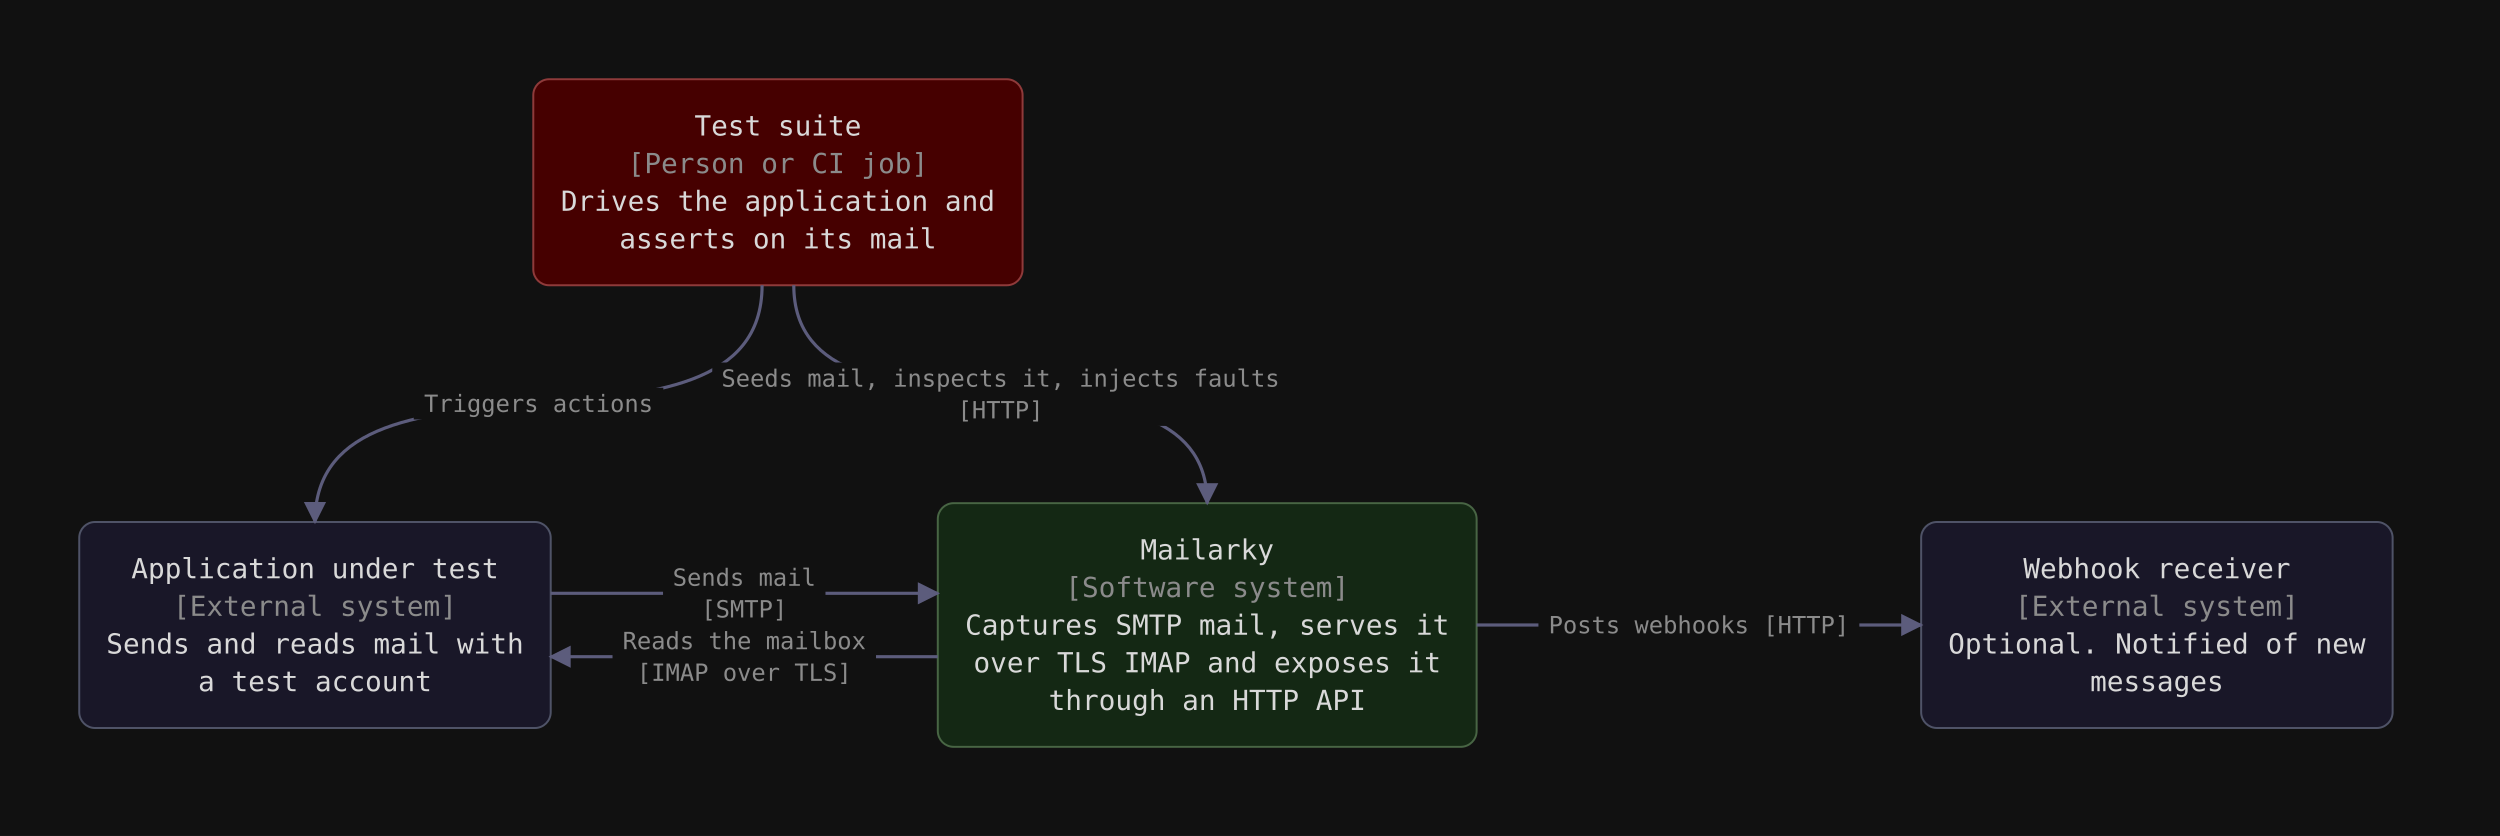
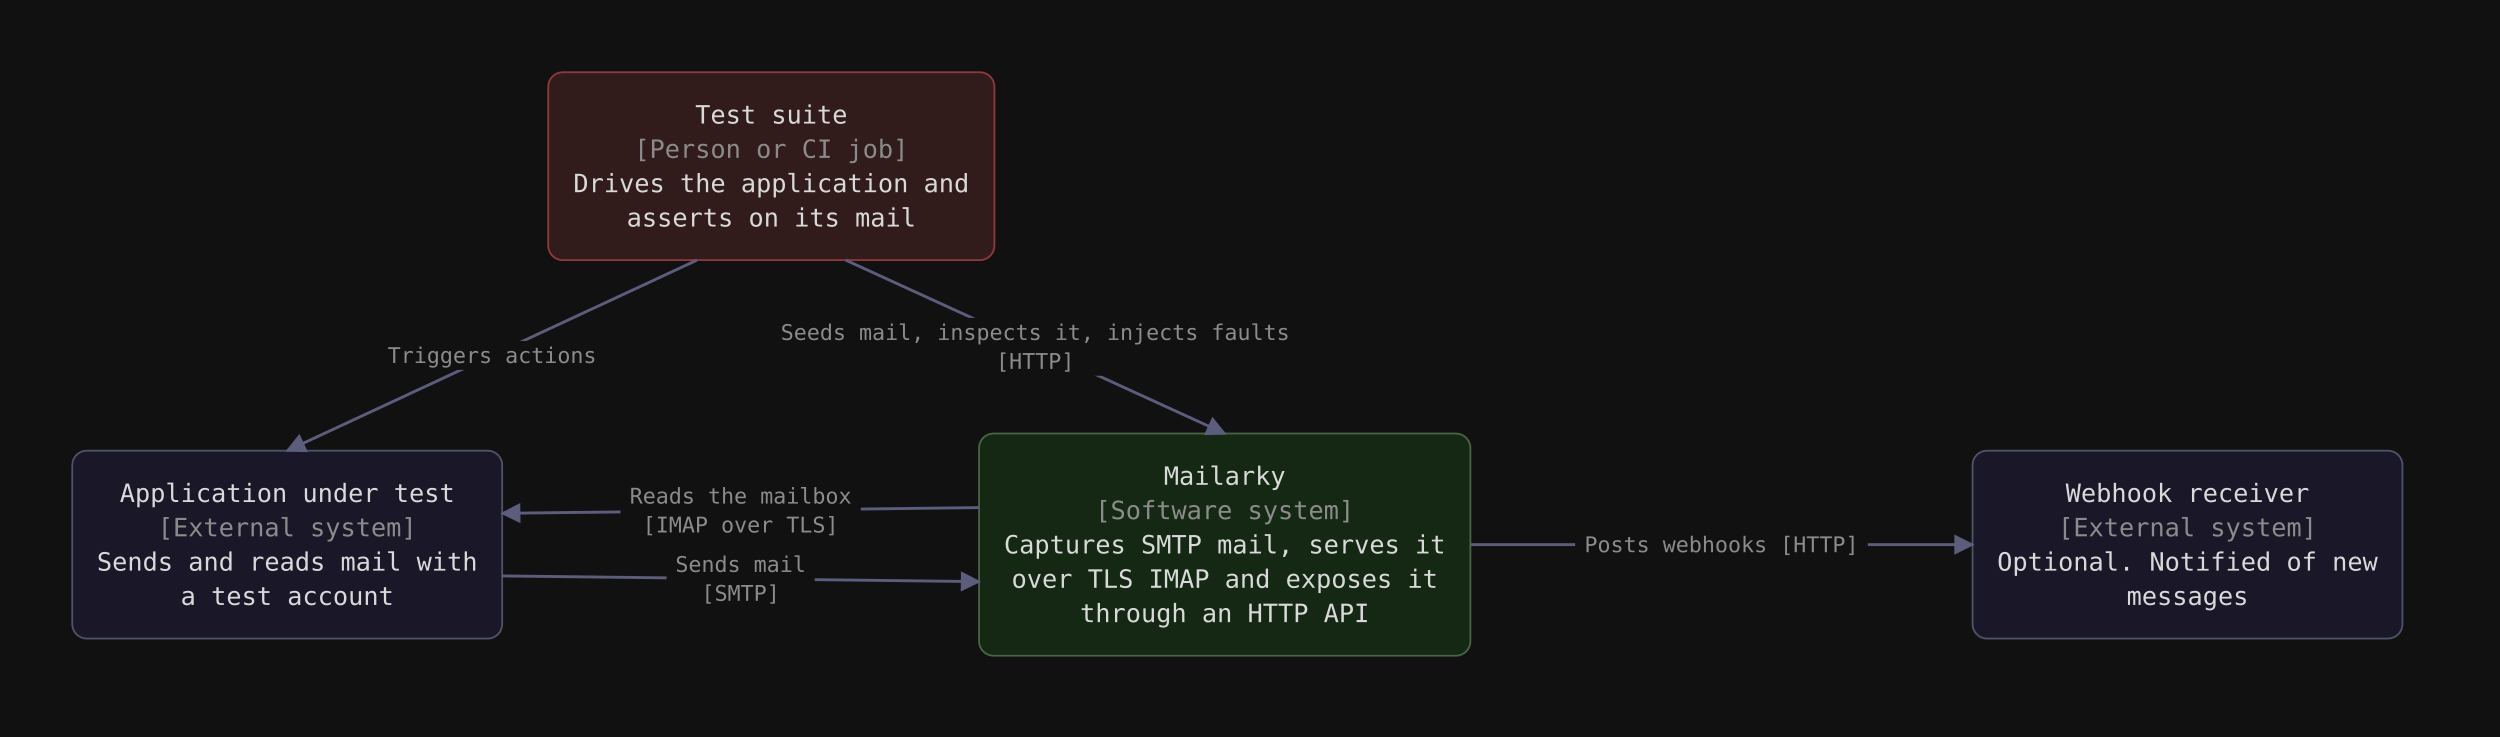
- <svg xmlns="http://www.w3.org/2000/svg" width="1262" height="422" viewBox="0 0 1262 422" font-family="'DejaVu Sans Mono', 'Menlo', 'Consolas', 'Liberation Mono', 'Courier New', monospace" font-size="14px">
+ <svg xmlns="http://www.w3.org/2000/svg" width="1384" height="408" viewBox="0 0 1384 408" font-family="'DejaVu Sans Mono', 'Menlo', 'Consolas', 'Liberation Mono', 'Courier New', monospace" font-size="14px">
  <defs>
-     <marker id="arrow-5c5c7c" viewBox="0 0 10 10" refX="9" refY="5" markerWidth="7" markerHeight="7" orient="auto-start-reverse">
-       <path d="M 0 0 L 10 5 L 0 10 z" fill="#5c5c7c" />
-     </marker>
-     <marker id="arrow-5c5c7c-back" viewBox="0 0 10 10" refX="9" refY="5" markerWidth="7" markerHeight="7" orient="auto-start-reverse">
+     <marker id="r6206dd58-arrow-5c5c7c" viewBox="0 0 10 10" refX="9" refY="5" markerWidth="7" markerHeight="7" orient="auto-start-reverse">
      <path d="M 0 0 L 10 5 L 0 10 z" fill="#5c5c7c" />
    </marker>
  </defs>
-   <rect x="0" y="0" width="1262" height="422" fill="#111111" />
-   <path d="M481.4 254 H737.4 a8 8 0 0 1 8 8 V369 a8 8 0 0 1 -8 8 H481.4 a8 8 0 0 1 -8 -8 V262 a8 8 0 0 1 8 -8 Z" fill="#142814" stroke="#486544" />
-   <text x="609.4" y="282.4" fill="#d9d9d9" text-anchor="middle">Mailarky</text>
-   <text x="609.4" y="301.4" fill="#8b8b8b" text-anchor="middle">[Software system]</text>
-   <text x="609.4" y="320.4" fill="#d9d9d9" text-anchor="middle">Captures SMTP mail, serves it</text>
-   <text x="609.4" y="339.4" fill="#d9d9d9" text-anchor="middle">over TLS IMAP and exposes it</text>
-   <text x="609.4" y="358.4" fill="#d9d9d9" text-anchor="middle">through an HTTP API</text>
-   <path d="M48 263.5 H270 a8 8 0 0 1 8 8 V359.5 a8 8 0 0 1 -8 8 H48 a8 8 0 0 1 -8 -8 V271.5 a8 8 0 0 1 8 -8 Z" fill="#191728" stroke="#4f5367" />
-   <text x="159" y="291.9" fill="#d9d9d9" text-anchor="middle">Application under test</text>
-   <text x="159" y="310.9" fill="#8b8b8b" text-anchor="middle">[External system]</text>
-   <text x="159" y="329.9" fill="#d9d9d9" text-anchor="middle">Sends and reads mail with</text>
-   <text x="159" y="348.9" fill="#d9d9d9" text-anchor="middle">a test account</text>
-   <path d="M277.2 40 H508.2 a8 8 0 0 1 8 8 V136 a8 8 0 0 1 -8 8 H277.2 a8 8 0 0 1 -8 -8 V48 a8 8 0 0 1 8 -8 Z" fill="#460000" stroke="#8f3a3a" />
-   <text x="392.7" y="68.4" fill="#d9d9d9" text-anchor="middle">Test suite</text>
-   <text x="392.7" y="87.4" fill="#8b8b8b" text-anchor="middle">[Person or CI job]</text>
-   <text x="392.7" y="106.4" fill="#d9d9d9" text-anchor="middle">Drives the application and</text>
-   <text x="392.7" y="125.4" fill="#d9d9d9" text-anchor="middle">asserts on its mail</text>
-   <path d="M963.8 249.5 H1213.8 a8 8 0 0 1 8 8 V373.5 a8 8 0 0 1 -8 8 H963.8 a8 8 0 0 1 -8 -8 V257.5 a8 8 0 0 1 8 -8 Z" fill="none" stroke="none" />
-   <path d="M977.8 263.5 H1199.8 a8 8 0 0 1 8 8 V359.5 a8 8 0 0 1 -8 8 H977.8 a8 8 0 0 1 -8 -8 V271.5 a8 8 0 0 1 8 -8 Z" fill="#191728" stroke="#4f5367" />
-   <text x="1088.8" y="291.9" fill="#d9d9d9" text-anchor="middle">Webhook receiver</text>
-   <text x="1088.8" y="310.9" fill="#8b8b8b" text-anchor="middle">[External system]</text>
-   <text x="1088.8" y="329.9" fill="#d9d9d9" text-anchor="middle">Optional. Notified of new</text>
-   <text x="1088.8" y="348.9" fill="#d9d9d9" text-anchor="middle">messages</text>
-   <path d="M 384.7 144 C 384.7 246.15, 159 161.35, 159 263.5" fill="none" stroke="#5c5c7c" stroke-width="1.6" marker-end="url(#arrow-5c5c7c)" />
-   <rect x="208.85" y="195.75" width="126" height="16" fill="#111111" />
+   <rect x="0" y="0" width="1384" height="408" fill="#111111" />
+   <path d="M550 240 H806 a8 8 0 0 1 8 8 V355 a8 8 0 0 1 -8 8 H550 a8 8 0 0 1 -8 -8 V248 a8 8 0 0 1 8 -8 Z" fill="#142814" stroke="#486544" />
+   <text x="678" y="268.4" fill="#d9d9d9" text-anchor="middle">Mailarky</text>
+   <text x="678" y="287.4" fill="#8b8b8b" text-anchor="middle">[Software system]</text>
+   <text x="678" y="306.4" fill="#d9d9d9" text-anchor="middle">Captures SMTP mail, serves it</text>
+   <text x="678" y="325.4" fill="#d9d9d9" text-anchor="middle">over TLS IMAP and exposes it</text>
+   <text x="678" y="344.4" fill="#d9d9d9" text-anchor="middle">through an HTTP API</text>
+   <path d="M48 249.5 H270 a8 8 0 0 1 8 8 V345.5 a8 8 0 0 1 -8 8 H48 a8 8 0 0 1 -8 -8 V257.5 a8 8 0 0 1 8 -8 Z" fill="#191728" stroke="#4f5367" />
+   <text x="159" y="277.9" fill="#d9d9d9" text-anchor="middle">Application under test</text>
+   <text x="159" y="296.9" fill="#8b8b8b" text-anchor="middle">[External system]</text>
+   <text x="159" y="315.9" fill="#d9d9d9" text-anchor="middle">Sends and reads mail with</text>
+   <text x="159" y="334.9" fill="#d9d9d9" text-anchor="middle">a test account</text>
+   <path d="M311.5 40 H542.5 a8 8 0 0 1 8 8 V136 a8 8 0 0 1 -8 8 H311.5 a8 8 0 0 1 -8 -8 V48 a8 8 0 0 1 8 -8 Z" fill="#311b1b" stroke="#8f3a3a" />
+   <text x="427" y="68.4" fill="#d9d9d9" text-anchor="middle">Test suite</text>
+   <text x="427" y="87.4" fill="#8b8b8b" text-anchor="middle">[Person or CI job]</text>
+   <text x="427" y="106.4" fill="#d9d9d9" text-anchor="middle">Drives the application and</text>
+   <text x="427" y="125.4" fill="#d9d9d9" text-anchor="middle">asserts on its mail</text>
+   <path d="M1086 235.5 H1336 a8 8 0 0 1 8 8 V359.5 a8 8 0 0 1 -8 8 H1086 a8 8 0 0 1 -8 -8 V243.5 a8 8 0 0 1 8 -8 Z" fill="none" stroke="none" />
+   <path d="M1100 249.5 H1322 a8 8 0 0 1 8 8 V345.5 a8 8 0 0 1 -8 8 H1100 a8 8 0 0 1 -8 -8 V257.5 a8 8 0 0 1 8 -8 Z" fill="#191728" stroke="#4f5367" />
+   <text x="1211" y="277.9" fill="#d9d9d9" text-anchor="middle">Webhook receiver</text>
+   <text x="1211" y="296.9" fill="#8b8b8b" text-anchor="middle">[External system]</text>
+   <text x="1211" y="315.9" fill="#d9d9d9" text-anchor="middle">Optional. Notified of new</text>
+   <text x="1211" y="334.9" fill="#d9d9d9" text-anchor="middle">messages</text>
+   <line x1="385.83" y1="144" x2="159" y2="249.5" stroke="#5c5c7c" stroke-width="1.6" marker-end="url(#r6206dd58-arrow-5c5c7c)" />
+   <rect x="209.42" y="188.75" width="126" height="16" fill="#111111" />
  <g font-size="12px">
-     <text x="271.85" y="207.95" fill="#8b8b8b" text-anchor="middle">Triggers actions</text>
+     <text x="272.42" y="200.95" fill="#8b8b8b" text-anchor="middle">Triggers actions</text>
  </g>
-   <path d="M 400.7 144 C 400.7 238.37, 609.4 159.63, 609.4 254" fill="none" stroke="#5c5c7c" stroke-width="1.6" marker-end="url(#arrow-5c5c7c)" />
-   <rect x="359.55" y="183" width="291" height="32" fill="#111111" />
+   <line x1="468.17" y1="144" x2="678" y2="240" stroke="#5c5c7c" stroke-width="1.6" marker-end="url(#r6206dd58-arrow-5c5c7c)" />
+   <rect x="427.58" y="176" width="291" height="32" fill="#111111" />
  <g font-size="12px">
-     <text x="505.05" y="195.2" fill="#8b8b8b" text-anchor="middle">Seeds mail, inspects it, injects faults</text>
-     <text x="505.05" y="211.2" fill="#8b8b8b" text-anchor="middle">[HTTP]</text>
+     <text x="573.08" y="188.2" fill="#8b8b8b" text-anchor="middle">Seeds mail, inspects it, injects faults</text>
+     <text x="573.08" y="204.2" fill="#8b8b8b" text-anchor="middle">[HTTP]</text>
  </g>
-   <path d="M 278 299.5 C 356.16 299.5, 395.24 299.5, 473.4 299.5" fill="none" stroke="#5c5c7c" stroke-width="1.6" marker-end="url(#arrow-5c5c7c)" />
-   <rect x="334.7" y="283.5" width="82" height="32" fill="#111111" />
+   <line x1="278" y1="318.83" x2="542" y2="322" stroke="#5c5c7c" stroke-width="1.6" marker-end="url(#r6206dd58-arrow-5c5c7c)" />
+   <rect x="369" y="304.42" width="82" height="32" fill="#111111" />
  <g font-size="12px">
-     <text x="375.7" y="295.7" fill="#8b8b8b" text-anchor="middle">Sends mail</text>
-     <text x="375.7" y="311.7" fill="#8b8b8b" text-anchor="middle">[SMTP]</text>
+     <text x="410" y="316.62" fill="#8b8b8b" text-anchor="middle">Sends mail</text>
+     <text x="410" y="332.62" fill="#8b8b8b" text-anchor="middle">[SMTP]</text>
  </g>
-   <path d="M 473.4 331.5 C 395.24 331.5, 356.16 331.5, 278 331.5" fill="none" stroke="#5c5c7c" stroke-width="1.6" marker-end="url(#arrow-5c5c7c)" />
-   <rect x="309.2" y="315.5" width="133" height="32" fill="#111111" />
+   <line x1="542" y1="281" x2="278" y2="284.17" stroke="#5c5c7c" stroke-width="1.6" marker-end="url(#r6206dd58-arrow-5c5c7c)" />
+   <rect x="343.5" y="266.58" width="133" height="32" fill="#111111" />
  <g font-size="12px">
-     <text x="375.7" y="327.7" fill="#8b8b8b" text-anchor="middle">Reads the mailbox</text>
-     <text x="375.7" y="343.7" fill="#8b8b8b" text-anchor="middle">[IMAP over TLS]</text>
+     <text x="410" y="278.78" fill="#8b8b8b" text-anchor="middle">Reads the mailbox</text>
+     <text x="410" y="294.78" fill="#8b8b8b" text-anchor="middle">[IMAP over TLS]</text>
  </g>
-   <path d="M 745.4 315.5 C 835.16 315.5, 880.04 315.5, 969.8 315.5" fill="none" stroke="#5c5c7c" stroke-width="1.6" marker-end="url(#arrow-5c5c7c)" />
-   <rect x="776.6" y="307.5" width="162" height="16" fill="#111111" />
+   <line x1="814" y1="301.5" x2="1092" y2="301.5" stroke="#5c5c7c" stroke-width="1.6" marker-end="url(#r6206dd58-arrow-5c5c7c)" />
+   <rect x="872" y="293.5" width="162" height="16" fill="#111111" />
  <g font-size="12px">
-     <text x="857.6" y="319.7" fill="#8b8b8b" text-anchor="middle">Posts webhooks [HTTP]</text>
+     <text x="953" y="305.7" fill="#8b8b8b" text-anchor="middle">Posts webhooks [HTTP]</text>
  </g>
</svg>
